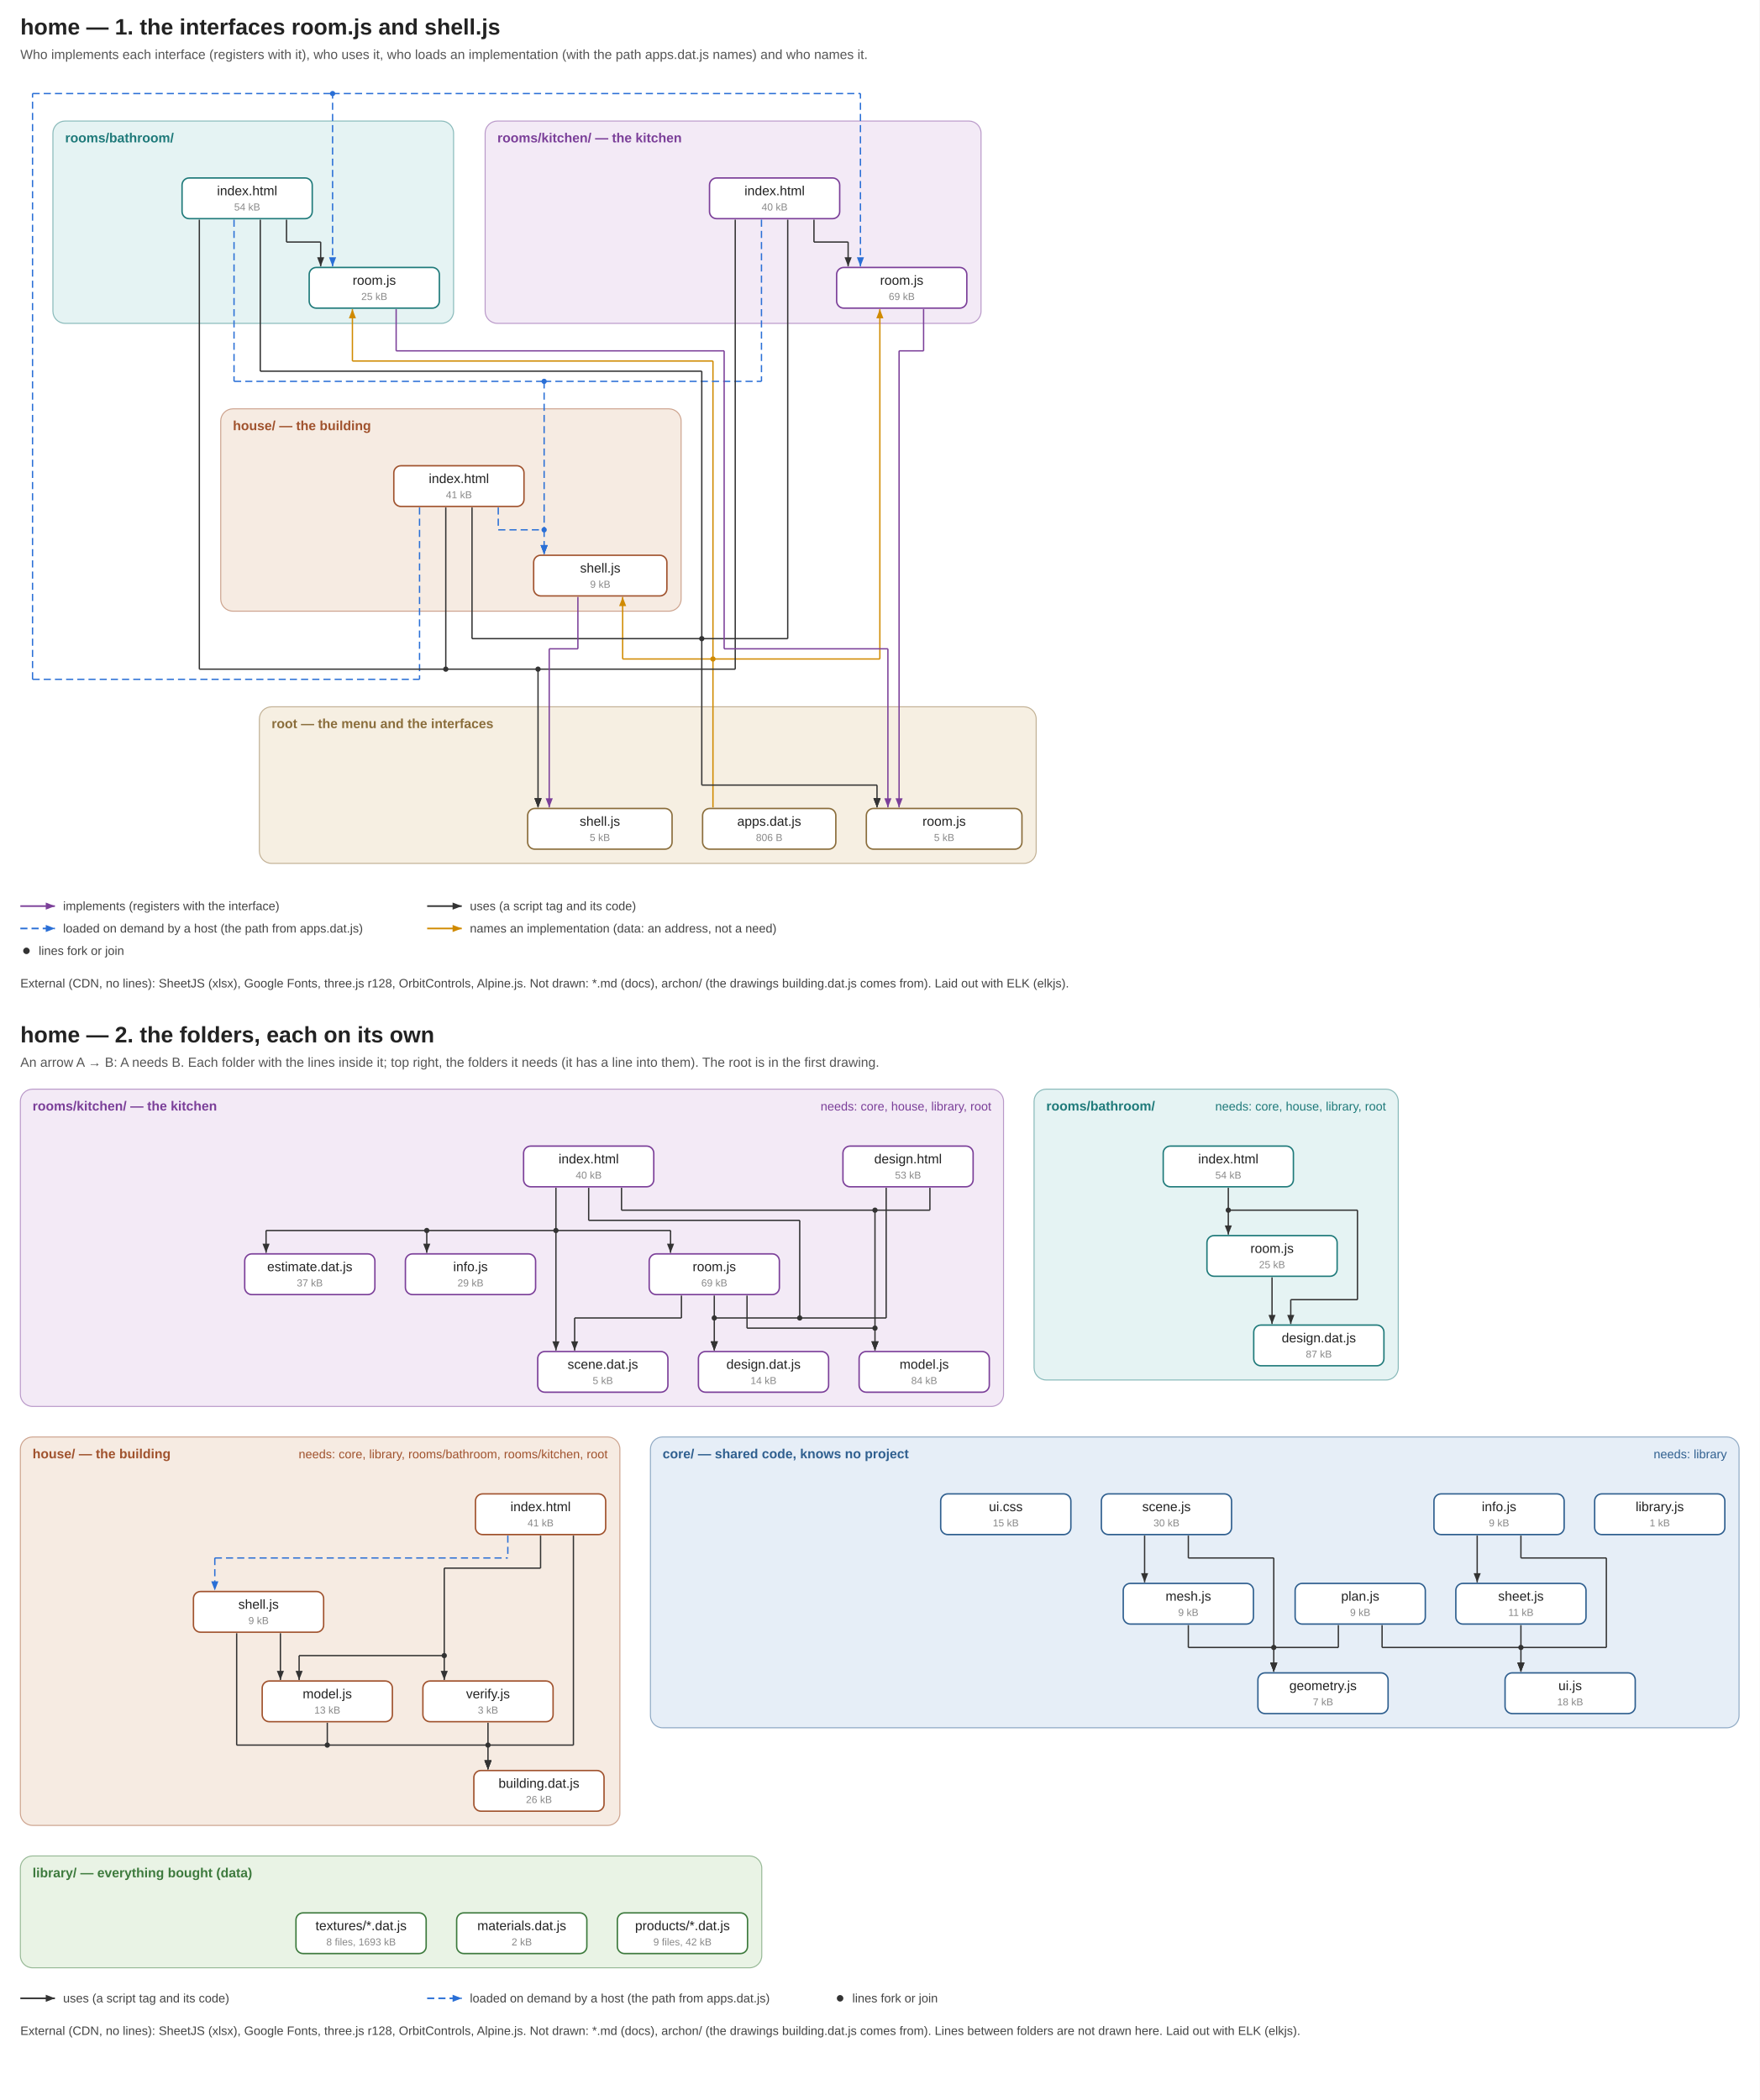
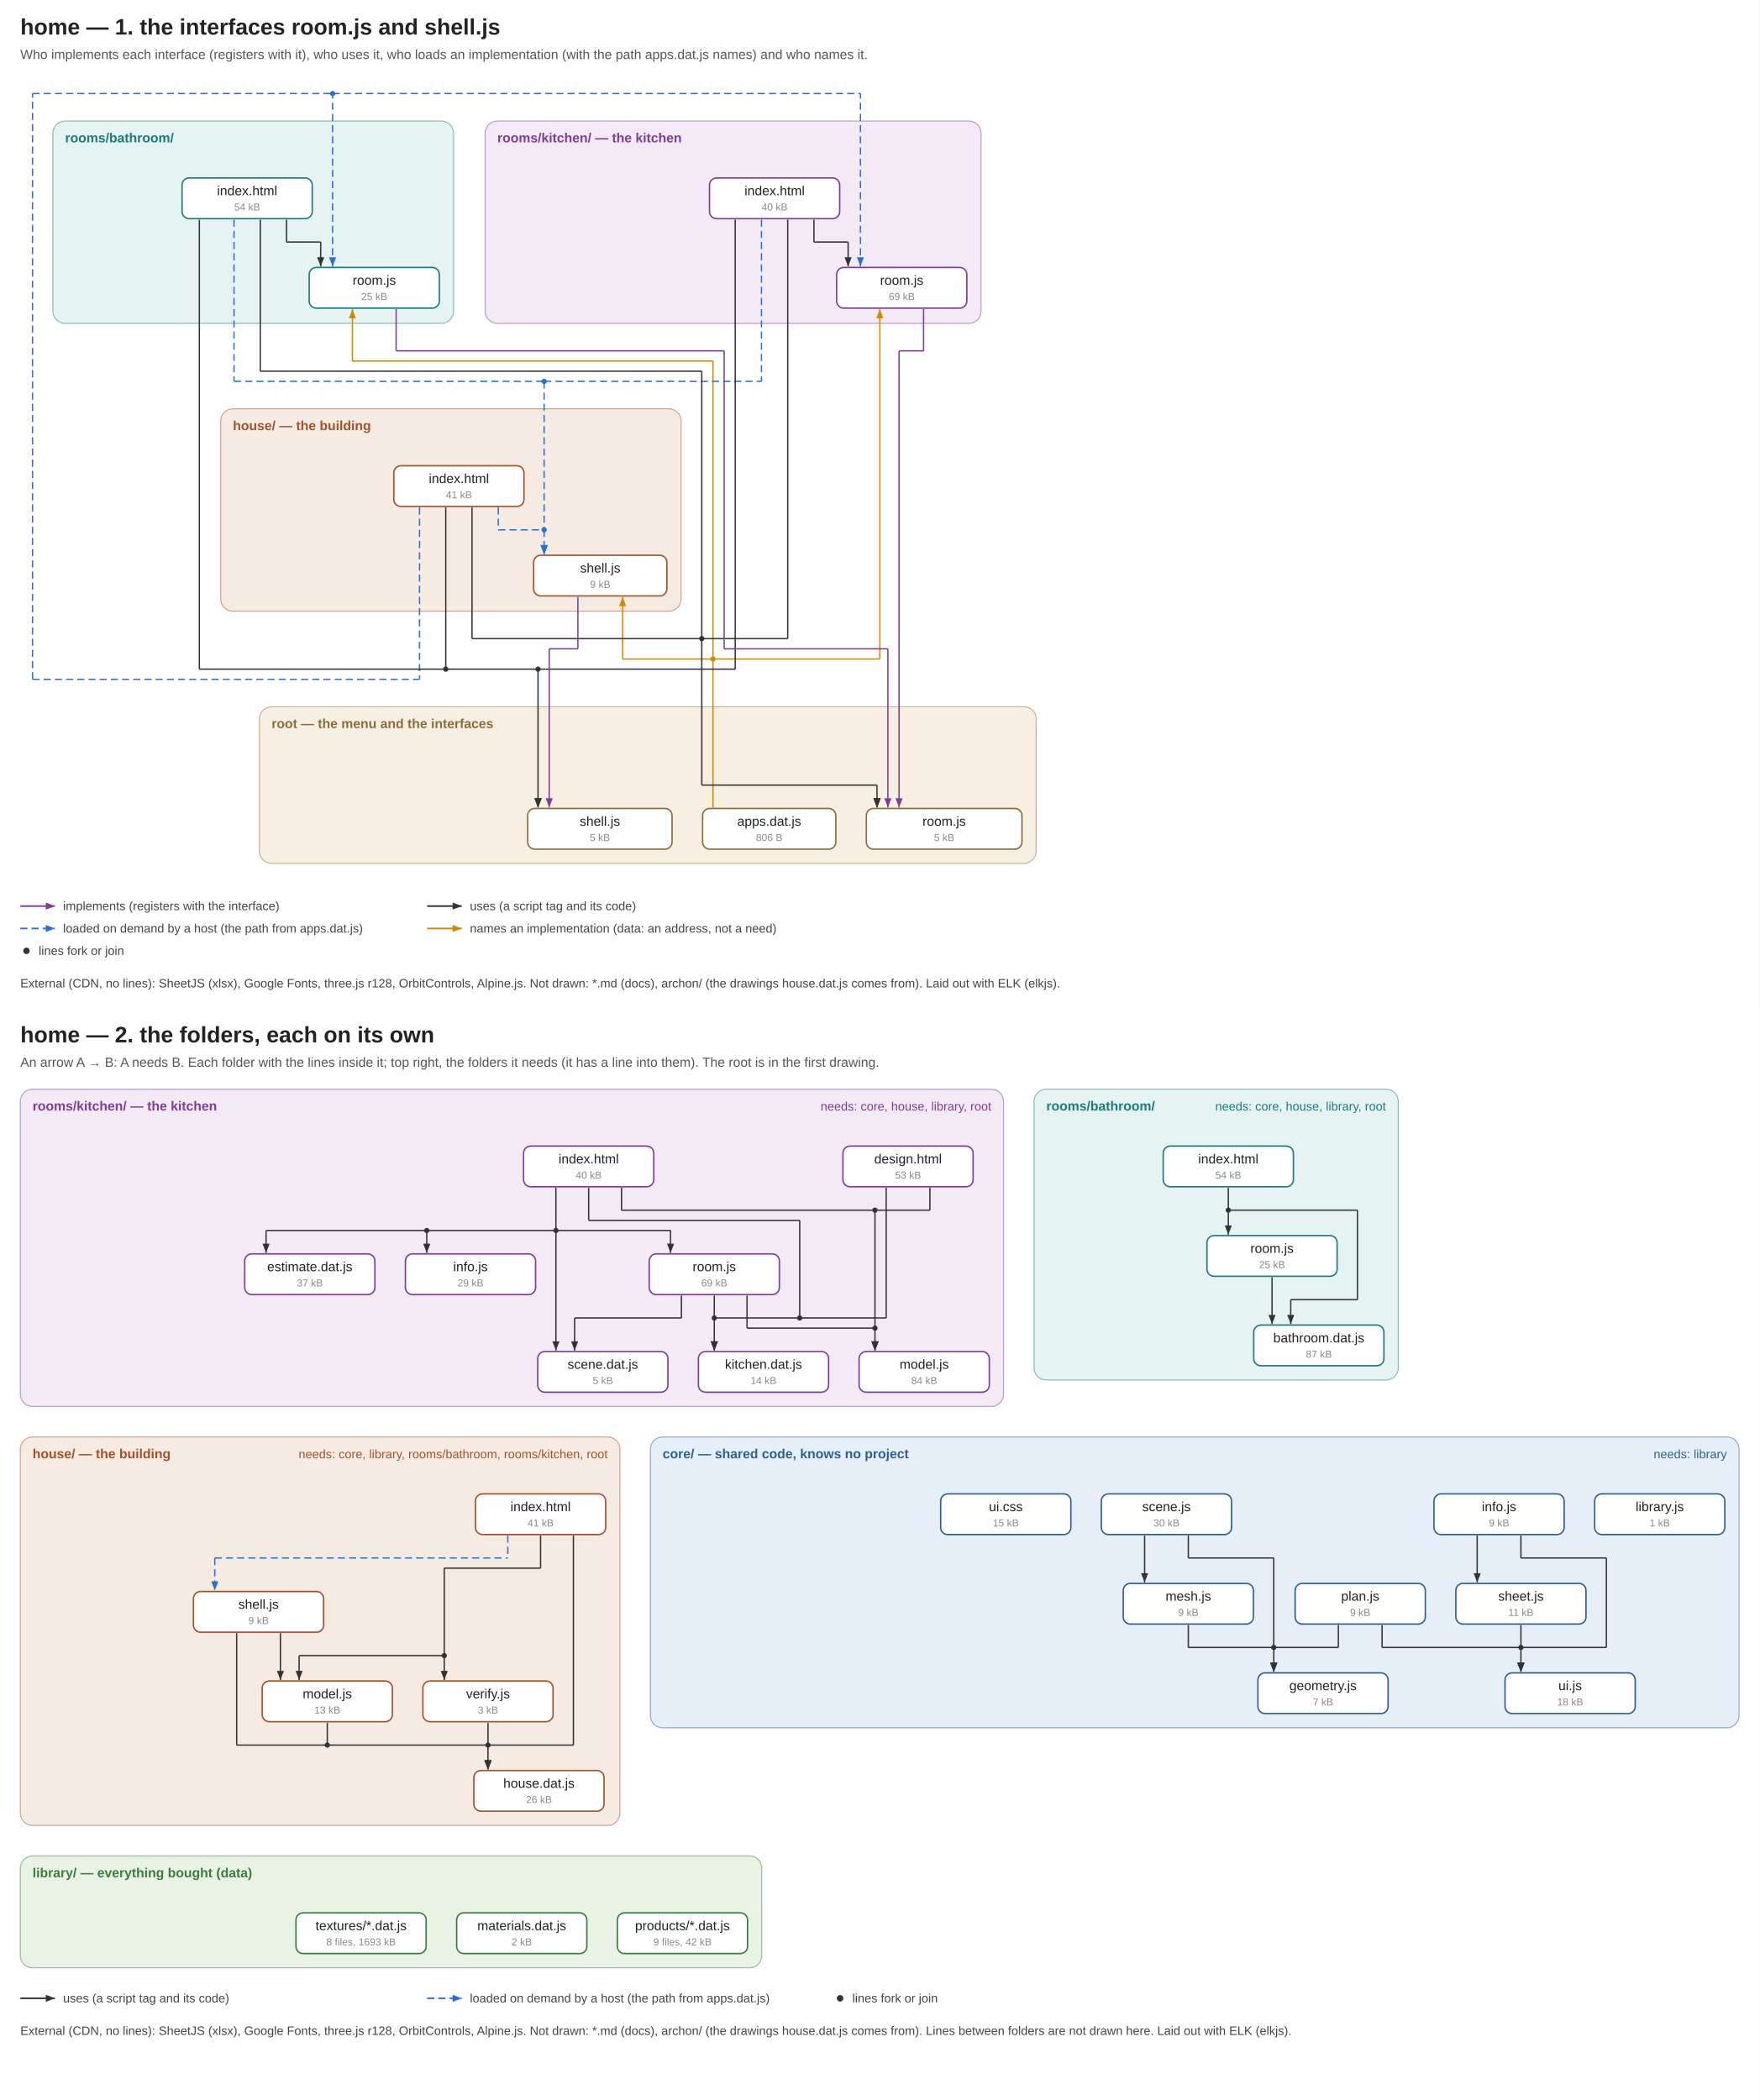
<svg xmlns="http://www.w3.org/2000/svg" viewBox="0 0 1730 2065" width="1730" height="2065" font-family="Segoe UI, Arial, sans-serif">
  <rect width="1730" height="2065" fill="#ffffff" />
  <g transform="translate(0,0)">
    <defs>
      <marker id="im-implements" viewBox="0 0 9 7" refX="9" refY="3.5" markerUnits="userSpaceOnUse" markerWidth="9" markerHeight="7" orient="auto-start-reverse">
        <path d="M0,0 L9,3.5 L0,7 z" fill="#7b3f99" />
      </marker>
      <marker id="im-uses" viewBox="0 0 9 7" refX="9" refY="3.5" markerUnits="userSpaceOnUse" markerWidth="9" markerHeight="7" orient="auto-start-reverse">
        <path d="M0,0 L9,3.5 L0,7 z" fill="#333333" />
      </marker>
      <marker id="im-demand" viewBox="0 0 9 7" refX="9" refY="3.5" markerUnits="userSpaceOnUse" markerWidth="9" markerHeight="7" orient="auto-start-reverse">
        <path d="M0,0 L9,3.5 L0,7 z" fill="#2a6fd6" />
      </marker>
      <marker id="im-lists" viewBox="0 0 9 7" refX="9" refY="3.5" markerUnits="userSpaceOnUse" markerWidth="9" markerHeight="7" orient="auto-start-reverse">
        <path d="M0,0 L9,3.5 L0,7 z" fill="#d08a00" />
      </marker>
    </defs>
    <rect width="1051" height="991" fill="#ffffff" />
    <text x="20" y="34" font-size="22" font-weight="600" fill="#222">home — 1. the interfaces room.js and shell.js</text>
    <text x="20" y="58" font-size="13" fill="#555">Who implements each interface (registers with it), who uses it, who loads an implementation (with the path apps.dat.js names) and who names it.</text>
    <rect x="477.0" y="119.0" width="487.6" height="199.0" rx="12" fill="#f3eaf6" stroke="#7b3f99" stroke-opacity=".5" />
    <text x="489.0" y="140.0" font-size="13" font-weight="600" fill="#7b3f99">rooms/kitchen/ — the kitchen</text>
    <rect x="255.0" y="695.0" width="763.8" height="154.0" rx="12" fill="#f6efe2" stroke="#8a6d3b" stroke-opacity=".5" />
    <text x="267.0" y="716.0" font-size="13" font-weight="600" fill="#8a6d3b">root — the menu and the interfaces</text>
    <rect x="52.0" y="119.0" width="394.0" height="199.0" rx="12" fill="#e5f3f3" stroke="#1f7a7a" stroke-opacity=".5" />
    <text x="64.0" y="140.0" font-size="13" font-weight="600" fill="#1f7a7a">rooms/bathroom/</text>
    <rect x="217.0" y="402.0" width="452.7" height="199.0" rx="12" fill="#f6ebe2" stroke="#a0522d" stroke-opacity=".5" />
    <text x="229.0" y="423.0" font-size="13" font-weight="600" fill="#a0522d">house/ — the building</text>
    <path d="M346.5,304.0 L346.5,355.0" fill="none" stroke="#d08a00" stroke-width="1.3" />
    <path d="M346.5,355.0 L701.0,355.0" fill="none" stroke="#d08a00" stroke-width="1.3" />
    <path d="M701.0,355.0 L701.0,648.0" fill="none" stroke="#d08a00" stroke-width="1.3" />
    <path d="M701.0,648.0 L701.0,794.0" fill="none" stroke="#d08a00" stroke-width="1.3" />
    <path d="M865.1,304.0 L865.1,648.0" fill="none" stroke="#d08a00" stroke-width="1.3" />
    <path d="M701.0,648.0 L865.1,648.0" fill="none" stroke="#d08a00" stroke-width="1.3" />
    <path d="M612.2,587.0 L612.2,648.0" fill="none" stroke="#d08a00" stroke-width="1.3" />
    <path d="M612.2,648.0 L701.0,648.0" fill="none" stroke="#d08a00" stroke-width="1.3" />
    <path d="M230.1,216.0 L230.1,375.0" fill="none" stroke="#2a6fd6" stroke-width="1.3" stroke-dasharray="7 4" />
    <path d="M230.1,375.0 L535.0,375.0" fill="none" stroke="#2a6fd6" stroke-width="1.3" stroke-dasharray="7 4" />
    <path d="M535.0,375.0 L535.0,521.0" fill="none" stroke="#2a6fd6" stroke-width="1.3" stroke-dasharray="7 4" />
    <path d="M535.0,521.0 L535.0,545.0" fill="none" stroke="#2a6fd6" stroke-width="1.3" stroke-dasharray="7 4" />
    <path d="M748.7,216.0 L748.7,375.0" fill="none" stroke="#2a6fd6" stroke-width="1.3" stroke-dasharray="7 4" />
    <path d="M535.0,375.0 L748.7,375.0" fill="none" stroke="#2a6fd6" stroke-width="1.3" stroke-dasharray="7 4" />
    <path d="M489.9,499.0 L489.9,521.0" fill="none" stroke="#2a6fd6" stroke-width="1.3" stroke-dasharray="7 4" />
    <path d="M489.9,521.0 L535.0,521.0" fill="none" stroke="#2a6fd6" stroke-width="1.3" stroke-dasharray="7 4" />
    <path d="M255.9,216.0 L255.9,365.0" fill="none" stroke="#333333" stroke-width="1.3" />
    <path d="M255.9,365.0 L690.0,365.0" fill="none" stroke="#333333" stroke-width="1.3" />
    <path d="M690.0,365.0 L690.0,628.0" fill="none" stroke="#333333" stroke-width="1.3" />
    <path d="M690.0,628.0 L690.0,772.0" fill="none" stroke="#333333" stroke-width="1.3" />
    <path d="M690.0,772.0 L862.3,772.0" fill="none" stroke="#333333" stroke-width="1.3" />
    <path d="M862.3,772.0 L862.3,794.0" fill="none" stroke="#333333" stroke-width="1.3" />
    <path d="M774.5,216.0 L774.5,628.0" fill="none" stroke="#333333" stroke-width="1.3" />
    <path d="M690.0,628.0 L774.5,628.0" fill="none" stroke="#333333" stroke-width="1.3" />
    <path d="M464.1,499.0 L464.1,628.0" fill="none" stroke="#333333" stroke-width="1.3" />
    <path d="M464.1,628.0 L690.0,628.0" fill="none" stroke="#333333" stroke-width="1.3" />
    <path d="M412.5,499.0 L412.5,668.0" fill="none" stroke="#2a6fd6" stroke-width="1.3" stroke-dasharray="7 4" />
    <path d="M32.0,668.0 L412.5,668.0" fill="none" stroke="#2a6fd6" stroke-width="1.3" stroke-dasharray="7 4" />
    <path d="M32.0,668.0 L32.0,92.0" fill="none" stroke="#2a6fd6" stroke-width="1.3" stroke-dasharray="7 4" />
    <path d="M32.0,92.0 L327.0,92.0" fill="none" stroke="#2a6fd6" stroke-width="1.3" stroke-dasharray="7 4" />
    <path d="M327.0,92.0 L846.0,92.0" fill="none" stroke="#2a6fd6" stroke-width="1.3" stroke-dasharray="7 4" />
    <path d="M846.0,262.0 L846.0,92.0" fill="none" stroke="#2a6fd6" stroke-width="1.3" stroke-dasharray="7 4" />
    <path d="M327.0,262.0 L327.0,92.0" fill="none" stroke="#2a6fd6" stroke-width="1.3" stroke-dasharray="7 4" />
    <path d="M196.0,216.0 L196.0,658.0" fill="none" stroke="#333333" stroke-width="1.3" />
    <path d="M196.0,658.0 L438.3,658.0" fill="none" stroke="#333333" stroke-width="1.3" />
    <path d="M438.3,658.0 L529.0,658.0" fill="none" stroke="#333333" stroke-width="1.3" />
    <path d="M529.0,658.0 L529.0,794.0" fill="none" stroke="#333333" stroke-width="1.3" />
    <path d="M722.9,216.0 L722.9,658.0" fill="none" stroke="#333333" stroke-width="1.3" />
    <path d="M529.0,658.0 L722.9,658.0" fill="none" stroke="#333333" stroke-width="1.3" />
    <path d="M438.3,499.0 L438.3,658.0" fill="none" stroke="#333333" stroke-width="1.3" />
    <path d="M568.2,587.0 L568.2,638.0" fill="none" stroke="#7b3f99" stroke-width="1.3" />
    <path d="M540.0,638.0 L568.2,638.0" fill="none" stroke="#7b3f99" stroke-width="1.3" />
    <path d="M540.0,638.0 L540.0,794.0" fill="none" stroke="#7b3f99" stroke-width="1.3" />
    <path d="M281.7,216.0 L281.7,238.0" fill="none" stroke="#333333" stroke-width="1.3" />
    <path d="M281.7,238.0 L315.3,238.0" fill="none" stroke="#333333" stroke-width="1.3" />
    <path d="M315.3,238.0 L315.3,262.0" fill="none" stroke="#333333" stroke-width="1.3" />
    <path d="M389.5,304.0 L389.5,345.0" fill="none" stroke="#7b3f99" stroke-width="1.3" />
    <path d="M389.5,345.0 L712.0,345.0" fill="none" stroke="#7b3f99" stroke-width="1.3" />
    <path d="M712.0,345.0 L712.0,638.0" fill="none" stroke="#7b3f99" stroke-width="1.3" />
    <path d="M712.0,638.0 L873.0,638.0" fill="none" stroke="#7b3f99" stroke-width="1.3" />
    <path d="M873.0,638.0 L873.0,794.0" fill="none" stroke="#7b3f99" stroke-width="1.3" />
    <path d="M800.3,216.0 L800.3,238.0" fill="none" stroke="#333333" stroke-width="1.3" />
    <path d="M800.3,238.0 L833.9,238.0" fill="none" stroke="#333333" stroke-width="1.3" />
    <path d="M833.9,238.0 L833.9,262.0" fill="none" stroke="#333333" stroke-width="1.3" />
    <path d="M908.1,304.0 L908.1,345.0" fill="none" stroke="#7b3f99" stroke-width="1.3" />
    <path d="M884.0,345.0 L908.1,345.0" fill="none" stroke="#7b3f99" stroke-width="1.3" />
    <path d="M884.0,345.0 L884.0,794.0" fill="none" stroke="#7b3f99" stroke-width="1.3" />
    <path d="M346.5,304.0 L350.0,313.0 L343.0,313.0 z" fill="#d08a00" />
    <path d="M865.1,304.0 L868.6,313.0 L861.6,313.0 z" fill="#d08a00" />
    <path d="M612.2,587.0 L615.7,596.0 L608.7,596.0 z" fill="#d08a00" />
    <path d="M535.0,545.0 L531.5,536.0 L538.5,536.0 z" fill="#2a6fd6" />
    <path d="M535.0,545.0 L531.5,536.0 L538.5,536.0 z" fill="#2a6fd6" />
    <path d="M535.0,545.0 L531.5,536.0 L538.5,536.0 z" fill="#2a6fd6" />
    <path d="M862.3,794.0 L858.8,785.0 L865.8,785.0 z" fill="#333333" />
    <path d="M862.3,794.0 L858.8,785.0 L865.8,785.0 z" fill="#333333" />
    <path d="M862.3,794.0 L858.8,785.0 L865.8,785.0 z" fill="#333333" />
    <path d="M846.0,262.0 L842.5,253.0 L849.5,253.0 z" fill="#2a6fd6" />
    <path d="M327.0,262.0 L323.5,253.0 L330.5,253.0 z" fill="#2a6fd6" />
    <path d="M529.0,794.0 L525.5,785.0 L532.5,785.0 z" fill="#333333" />
    <path d="M529.0,794.0 L525.5,785.0 L532.5,785.0 z" fill="#333333" />
    <path d="M529.0,794.0 L525.5,785.0 L532.5,785.0 z" fill="#333333" />
    <path d="M540.0,794.0 L536.5,785.0 L543.5,785.0 z" fill="#7b3f99" />
    <path d="M315.3,262.0 L311.8,253.0 L318.8,253.0 z" fill="#333333" />
    <path d="M873.0,794.0 L869.5,785.0 L876.5,785.0 z" fill="#7b3f99" />
    <path d="M833.9,262.0 L830.4,253.0 L837.4,253.0 z" fill="#333333" />
    <path d="M884.0,794.0 L880.5,785.0 L887.5,785.0 z" fill="#7b3f99" />
    <circle cx="701.0" cy="648.0" r="2.6" fill="#d08a00" />
    <circle cx="535.0" cy="375.0" r="2.6" fill="#2a6fd6" />
    <circle cx="535.0" cy="521.0" r="2.6" fill="#2a6fd6" />
    <circle cx="690.0" cy="628.0" r="2.6" fill="#333333" />
    <circle cx="327.0" cy="92.0" r="2.6" fill="#2a6fd6" />
    <circle cx="438.3" cy="658.0" r="2.6" fill="#333333" />
    <circle cx="529.0" cy="658.0" r="2.6" fill="#333333" />
    <rect x="697.6" y="175.0" width="128.0" height="40.0" rx="7" fill="#ffffff" stroke="#7b3f99" stroke-width="1.4" />
    <text x="761.6" y="192.0" font-size="13" text-anchor="middle" fill="#222">index.html</text>
    <text x="761.6" y="207.0" font-size="10" text-anchor="middle" fill="#888">40 kB</text>
    <rect x="822.6" y="263.0" width="128.0" height="40.0" rx="7" fill="#ffffff" stroke="#7b3f99" stroke-width="1.4" />
    <text x="886.6" y="280.0" font-size="13" text-anchor="middle" fill="#222">room.js</text>
    <text x="886.6" y="295.0" font-size="10" text-anchor="middle" fill="#888">69 kB</text>
    <rect x="690.8" y="795.0" width="131.0" height="40.0" rx="7" fill="#ffffff" stroke="#8a6d3b" stroke-width="1.4" />
    <text x="756.3" y="812.0" font-size="13" text-anchor="middle" fill="#222">apps.dat.js</text>
    <text x="756.3" y="827.0" font-size="10" text-anchor="middle" fill="#888">806 B</text>
    <rect x="851.8" y="795.0" width="153.0" height="40.0" rx="7" fill="#ffffff" stroke="#8a6d3b" stroke-width="1.4" />
    <text x="928.3" y="812.0" font-size="13" text-anchor="middle" fill="#222">room.js</text>
    <text x="928.3" y="827.0" font-size="10" text-anchor="middle" fill="#888">5 kB</text>
    <rect x="518.8" y="795.0" width="142.0" height="40.0" rx="7" fill="#ffffff" stroke="#8a6d3b" stroke-width="1.4" />
    <text x="589.8" y="812.0" font-size="13" text-anchor="middle" fill="#222">shell.js</text>
    <text x="589.8" y="827.0" font-size="10" text-anchor="middle" fill="#888">5 kB</text>
    <rect x="179.0" y="175.0" width="128.0" height="40.0" rx="7" fill="#ffffff" stroke="#1f7a7a" stroke-width="1.4" />
    <text x="243.0" y="192.0" font-size="13" text-anchor="middle" fill="#222">index.html</text>
    <text x="243.0" y="207.0" font-size="10" text-anchor="middle" fill="#888">54 kB</text>
    <rect x="304.0" y="263.0" width="128.0" height="40.0" rx="7" fill="#ffffff" stroke="#1f7a7a" stroke-width="1.4" />
    <text x="368.0" y="280.0" font-size="13" text-anchor="middle" fill="#222">room.js</text>
    <text x="368.0" y="295.0" font-size="10" text-anchor="middle" fill="#888">25 kB</text>
    <rect x="387.2" y="458.0" width="128.0" height="40.0" rx="7" fill="#ffffff" stroke="#a0522d" stroke-width="1.4" />
    <text x="451.2" y="475.0" font-size="13" text-anchor="middle" fill="#222">index.html</text>
    <text x="451.2" y="490.0" font-size="10" text-anchor="middle" fill="#888">41 kB</text>
    <rect x="524.7" y="546.0" width="131.0" height="40.0" rx="7" fill="#ffffff" stroke="#a0522d" stroke-width="1.4" />
    <text x="590.2" y="563.0" font-size="13" text-anchor="middle" fill="#222">shell.js</text>
    <text x="590.2" y="578.0" font-size="10" text-anchor="middle" fill="#888">9 kB</text>
    <line x1="20" y1="891" x2="54" y2="891" stroke="#7b3f99" stroke-width="1.6" marker-end="url(#im-implements)" />
    <text x="62" y="895" font-size="12" fill="#444">implements (registers with the interface)</text>
    <line x1="420" y1="891" x2="454" y2="891" stroke="#333333" stroke-width="1.6" marker-end="url(#im-uses)" />
    <text x="462" y="895" font-size="12" fill="#444">uses (a script tag and its code)</text>
    <line x1="20" y1="913" x2="54" y2="913" stroke="#2a6fd6" stroke-width="1.6" stroke-dasharray="7 4" marker-end="url(#im-demand)" />
    <text x="62" y="917" font-size="12" fill="#444">loaded on demand by a host (the path from apps.dat.js)</text>
    <line x1="420" y1="913" x2="454" y2="913" stroke="#d08a00" stroke-width="1.6" marker-end="url(#im-lists)" />
    <text x="462" y="917" font-size="12" fill="#444">names an implementation (data: an address, not a need)</text>
    <circle cx="26" cy="935" r="3.2" fill="#333" />
    <text x="38" y="939" font-size="12" fill="#444">lines fork or join</text>
-     <text x="20" y="971" font-size="12" fill="#444">External (CDN, no lines): SheetJS (xlsx), Google Fonts, three.js r128, OrbitControls, Alpine.js. Not drawn: *.md (docs), archon/ (the drawings building.dat.js comes from). Laid out with ELK (elkjs).</text>
+     <text x="20" y="971" font-size="12" fill="#444">External (CDN, no lines): SheetJS (xlsx), Google Fonts, three.js r128, OrbitControls, Alpine.js. Not drawn: *.md (docs), archon/ (the drawings house.dat.js comes from). Laid out with ELK (elkjs).</text>
  </g>
  <g transform="translate(0,991)">
    <defs>
      <marker id="mm-uses" viewBox="0 0 9 7" refX="9" refY="3.5" markerUnits="userSpaceOnUse" markerWidth="9" markerHeight="7" orient="auto-start-reverse">
        <path d="M0,0 L9,3.5 L0,7 z" fill="#333333" />
      </marker>
      <marker id="mm-demand" viewBox="0 0 9 7" refX="9" refY="3.5" markerUnits="userSpaceOnUse" markerWidth="9" markerHeight="7" orient="auto-start-reverse">
        <path d="M0,0 L9,3.5 L0,7 z" fill="#2a6fd6" />
      </marker>
    </defs>
    <rect width="1730" height="1074" fill="#ffffff" />
    <text x="20" y="34" font-size="22" font-weight="600" fill="#222">home — 2. the folders, each on its own</text>
    <text x="20" y="58" font-size="13" fill="#555">An arrow A → B: A needs B. Each folder with the lines inside it; top right, the folders it needs (it has a line into them). The root is in the first drawing.</text>
    <rect x="20.0" y="80.0" width="966.7" height="312.0" rx="12" fill="#f3eaf6" stroke="#7b3f99" stroke-opacity=".5" />
    <text x="32.0" y="101.0" font-size="13" font-weight="600" fill="#7b3f99">rooms/kitchen/ — the kitchen</text>
    <text x="974.7" y="101.0" font-size="12" text-anchor="end" fill="#7b3f99">needs: core, house, library, root</text>
    <rect x="1016.7" y="80.0" width="358.1" height="286.0" rx="12" fill="#e5f3f3" stroke="#1f7a7a" stroke-opacity=".5" />
    <text x="1028.7" y="101.0" font-size="13" font-weight="600" fill="#1f7a7a">rooms/bathroom/</text>
    <text x="1362.7" y="101.0" font-size="12" text-anchor="end" fill="#1f7a7a">needs: core, house, library, root</text>
    <rect x="20.0" y="422.0" width="589.5" height="382.0" rx="12" fill="#f6ebe2" stroke="#a0522d" stroke-opacity=".5" />
    <text x="32.0" y="443.0" font-size="13" font-weight="600" fill="#a0522d">house/ — the building</text>
    <text x="597.5" y="443.0" font-size="12" text-anchor="end" fill="#a0522d">needs: core, library, rooms/bathroom, rooms/kitchen, root</text>
    <rect x="639.5" y="422.0" width="1070.4" height="286.0" rx="12" fill="#e6eef7" stroke="#2f5f8f" stroke-opacity=".5" />
    <text x="651.5" y="443.0" font-size="13" font-weight="600" fill="#2f5f8f">core/ — shared code, knows no project</text>
    <text x="1697.9" y="443.0" font-size="12" text-anchor="end" fill="#2f5f8f">needs: library</text>
    <rect x="20.0" y="834.0" width="729.0" height="110.0" rx="12" fill="#e9f3e5" stroke="#3d7a3d" stroke-opacity=".5" />
    <text x="32.0" y="855.0" font-size="13" font-weight="600" fill="#3d7a3d">library/ — everything bought (data)</text>
    <path d="M1452.4,519.0 L1452.4,565.0" fill="none" stroke="#333333" stroke-width="1.3" />
    <path d="M1495.4,519.0 L1495.4,541.0" fill="none" stroke="#333333" stroke-width="1.3" />
    <path d="M1495.4,541.0 L1579.4,541.0" fill="none" stroke="#333333" stroke-width="1.3" />
    <path d="M1579.4,541.0 L1579.4,629.0" fill="none" stroke="#333333" stroke-width="1.3" />
    <path d="M1495.4,629.0 L1579.4,629.0" fill="none" stroke="#333333" stroke-width="1.3" />
    <path d="M1495.4,629.0 L1495.4,653.0" fill="none" stroke="#333333" stroke-width="1.3" />
    <path d="M1358.9,607.0 L1358.9,629.0" fill="none" stroke="#333333" stroke-width="1.3" />
    <path d="M1358.9,629.0 L1495.4,629.0" fill="none" stroke="#333333" stroke-width="1.3" />
    <path d="M1495.4,607.0 L1495.4,629.0" fill="none" stroke="#333333" stroke-width="1.3" />
    <path d="M1168.4,519.0 L1168.4,541.0" fill="none" stroke="#333333" stroke-width="1.3" />
    <path d="M1168.4,541.0 L1252.4,541.0" fill="none" stroke="#333333" stroke-width="1.3" />
    <path d="M1252.4,541.0 L1252.4,629.0" fill="none" stroke="#333333" stroke-width="1.3" />
    <path d="M1252.4,629.0 L1252.4,653.0" fill="none" stroke="#333333" stroke-width="1.3" />
    <path d="M1168.4,607.0 L1168.4,629.0" fill="none" stroke="#333333" stroke-width="1.3" />
    <path d="M1168.4,629.0 L1252.4,629.0" fill="none" stroke="#333333" stroke-width="1.3" />
    <path d="M1315.9,607.0 L1315.9,629.0" fill="none" stroke="#333333" stroke-width="1.3" />
    <path d="M1252.4,629.0 L1315.9,629.0" fill="none" stroke="#333333" stroke-width="1.3" />
    <path d="M1125.4,519.0 L1125.4,565.0" fill="none" stroke="#333333" stroke-width="1.3" />
    <path d="M232.7,615.0 L232.7,725.0" fill="none" stroke="#333333" stroke-width="1.3" />
    <path d="M232.7,725.0 L321.8,725.0" fill="none" stroke="#333333" stroke-width="1.3" />
    <path d="M321.8,725.0 L479.8,725.0" fill="none" stroke="#333333" stroke-width="1.3" />
    <path d="M479.8,725.0 L479.8,749.0" fill="none" stroke="#333333" stroke-width="1.3" />
    <path d="M563.8,519.0 L563.8,725.0" fill="none" stroke="#333333" stroke-width="1.3" />
    <path d="M479.8,725.0 L563.8,725.0" fill="none" stroke="#333333" stroke-width="1.3" />
    <path d="M321.8,703.0 L321.8,725.0" fill="none" stroke="#333333" stroke-width="1.3" />
    <path d="M479.8,703.0 L479.8,725.0" fill="none" stroke="#333333" stroke-width="1.3" />
    <path d="M531.5,519.0 L531.5,551.0" fill="none" stroke="#333333" stroke-width="1.3" />
    <path d="M436.8,551.0 L531.5,551.0" fill="none" stroke="#333333" stroke-width="1.3" />
    <path d="M436.8,551.0 L436.8,637.0" fill="none" stroke="#333333" stroke-width="1.3" />
    <path d="M294.1,637.0 L436.8,637.0" fill="none" stroke="#333333" stroke-width="1.3" />
    <path d="M294.1,637.0 L294.1,661.0" fill="none" stroke="#333333" stroke-width="1.3" />
    <path d="M436.8,637.0 L436.8,661.0" fill="none" stroke="#333333" stroke-width="1.3" />
    <path d="M499.3,519.0 L499.3,541.0" fill="none" stroke="#2a6fd6" stroke-width="1.3" stroke-dasharray="7 4" />
    <path d="M211.2,541.0 L499.3,541.0" fill="none" stroke="#2a6fd6" stroke-width="1.3" stroke-dasharray="7 4" />
    <path d="M211.2,541.0 L211.2,573.0" fill="none" stroke="#2a6fd6" stroke-width="1.3" stroke-dasharray="7 4" />
    <path d="M275.7,615.0 L275.7,661.0" fill="none" stroke="#333333" stroke-width="1.3" />
    <path d="M1207.7,177.0 L1207.7,199.0" fill="none" stroke="#333333" stroke-width="1.3" />
    <path d="M1207.7,199.0 L1334.7,199.0" fill="none" stroke="#333333" stroke-width="1.3" />
    <path d="M1334.7,199.0 L1334.7,287.0" fill="none" stroke="#333333" stroke-width="1.3" />
    <path d="M1269.1,287.0 L1334.7,287.0" fill="none" stroke="#333333" stroke-width="1.3" />
    <path d="M1269.1,287.0 L1269.1,311.0" fill="none" stroke="#333333" stroke-width="1.3" />
    <path d="M1207.7,199.0 L1207.7,223.0" fill="none" stroke="#333333" stroke-width="1.3" />
    <path d="M1250.7,265.0 L1250.7,311.0" fill="none" stroke="#333333" stroke-width="1.3" />
    <path d="M578.8,177.0 L578.8,209.0" fill="none" stroke="#333333" stroke-width="1.3" />
    <path d="M578.8,209.0 L786.3,209.0" fill="none" stroke="#333333" stroke-width="1.3" />
    <path d="M786.3,209.0 L786.3,305.0" fill="none" stroke="#333333" stroke-width="1.3" />
    <path d="M702.3,305.0 L786.3,305.0" fill="none" stroke="#333333" stroke-width="1.3" />
    <path d="M702.3,305.0 L702.3,337.0" fill="none" stroke="#333333" stroke-width="1.3" />
    <path d="M871.3,177.0 L871.3,305.0" fill="none" stroke="#333333" stroke-width="1.3" />
    <path d="M786.3,305.0 L871.3,305.0" fill="none" stroke="#333333" stroke-width="1.3" />
    <path d="M702.3,283.0 L702.3,305.0" fill="none" stroke="#333333" stroke-width="1.3" />
    <path d="M611.1,177.0 L611.1,199.0" fill="none" stroke="#333333" stroke-width="1.3" />
    <path d="M611.1,199.0 L860.3,199.0" fill="none" stroke="#333333" stroke-width="1.3" />
    <path d="M860.3,199.0 L860.3,315.0" fill="none" stroke="#333333" stroke-width="1.3" />
    <path d="M860.3,315.0 L860.3,337.0" fill="none" stroke="#333333" stroke-width="1.3" />
    <path d="M914.3,177.0 L914.3,199.0" fill="none" stroke="#333333" stroke-width="1.3" />
    <path d="M860.3,199.0 L914.3,199.0" fill="none" stroke="#333333" stroke-width="1.3" />
    <path d="M734.5,283.0 L734.5,315.0" fill="none" stroke="#333333" stroke-width="1.3" />
    <path d="M734.5,315.0 L860.3,315.0" fill="none" stroke="#333333" stroke-width="1.3" />
    <path d="M546.6,177.0 L546.6,219.0" fill="none" stroke="#333333" stroke-width="1.3" />
    <path d="M419.6,219.0 L546.6,219.0" fill="none" stroke="#333333" stroke-width="1.3" />
    <path d="M261.6,219.0 L419.6,219.0" fill="none" stroke="#333333" stroke-width="1.3" />
    <path d="M261.6,219.0 L261.6,241.0" fill="none" stroke="#333333" stroke-width="1.3" />
    <path d="M419.6,219.0 L419.6,241.0" fill="none" stroke="#333333" stroke-width="1.3" />
    <path d="M546.6,219.0 L659.3,219.0" fill="none" stroke="#333333" stroke-width="1.3" />
    <path d="M659.3,219.0 L659.3,241.0" fill="none" stroke="#333333" stroke-width="1.3" />
    <path d="M546.6,219.0 L546.6,337.0" fill="none" stroke="#333333" stroke-width="1.3" />
    <path d="M670.0,283.0 L670.0,305.0" fill="none" stroke="#333333" stroke-width="1.3" />
    <path d="M565.0,305.0 L670.0,305.0" fill="none" stroke="#333333" stroke-width="1.3" />
    <path d="M565.0,305.0 L565.0,337.0" fill="none" stroke="#333333" stroke-width="1.3" />
    <path d="M1452.4,565.0 L1448.9,556.0 L1455.9,556.0 z" fill="#333333" />
    <path d="M1495.4,653.0 L1491.9,644.0 L1498.9,644.0 z" fill="#333333" />
    <path d="M1495.4,653.0 L1491.9,644.0 L1498.9,644.0 z" fill="#333333" />
    <path d="M1495.4,653.0 L1491.9,644.0 L1498.9,644.0 z" fill="#333333" />
    <path d="M1252.4,653.0 L1248.9,644.0 L1255.9,644.0 z" fill="#333333" />
    <path d="M1252.4,653.0 L1248.9,644.0 L1255.9,644.0 z" fill="#333333" />
    <path d="M1252.4,653.0 L1248.9,644.0 L1255.9,644.0 z" fill="#333333" />
    <path d="M1125.4,565.0 L1121.9,556.0 L1128.9,556.0 z" fill="#333333" />
    <path d="M479.8,749.0 L476.3,740.0 L483.3,740.0 z" fill="#333333" />
    <path d="M479.8,749.0 L476.3,740.0 L483.3,740.0 z" fill="#333333" />
    <path d="M479.8,749.0 L476.3,740.0 L483.3,740.0 z" fill="#333333" />
    <path d="M479.8,749.0 L476.3,740.0 L483.3,740.0 z" fill="#333333" />
    <path d="M294.1,661.0 L290.6,652.0 L297.6,652.0 z" fill="#333333" />
    <path d="M436.8,661.0 L433.3,652.0 L440.3,652.0 z" fill="#333333" />
    <path d="M211.2,573.0 L207.7,564.0 L214.7,564.0 z" fill="#2a6fd6" />
    <path d="M275.7,661.0 L272.2,652.0 L279.2,652.0 z" fill="#333333" />
    <path d="M1269.1,311.0 L1265.6,302.0 L1272.6,302.0 z" fill="#333333" />
    <path d="M1207.7,223.0 L1204.2,214.0 L1211.2,214.0 z" fill="#333333" />
    <path d="M1250.7,311.0 L1247.2,302.0 L1254.2,302.0 z" fill="#333333" />
    <path d="M702.3,337.0 L698.8,328.0 L705.8,328.0 z" fill="#333333" />
    <path d="M702.3,337.0 L698.8,328.0 L705.8,328.0 z" fill="#333333" />
    <path d="M702.3,337.0 L698.8,328.0 L705.8,328.0 z" fill="#333333" />
    <path d="M860.3,337.0 L856.8,328.0 L863.8,328.0 z" fill="#333333" />
    <path d="M860.3,337.0 L856.8,328.0 L863.8,328.0 z" fill="#333333" />
    <path d="M860.3,337.0 L856.8,328.0 L863.8,328.0 z" fill="#333333" />
    <path d="M261.6,241.0 L258.1,232.0 L265.1,232.0 z" fill="#333333" />
    <path d="M419.6,241.0 L416.1,232.0 L423.1,232.0 z" fill="#333333" />
    <path d="M659.3,241.0 L655.8,232.0 L662.8,232.0 z" fill="#333333" />
    <path d="M546.6,337.0 L543.1,328.0 L550.1,328.0 z" fill="#333333" />
    <path d="M565.0,337.0 L561.5,328.0 L568.5,328.0 z" fill="#333333" />
    <circle cx="1495.4" cy="629.0" r="2.6" fill="#333333" />
    <circle cx="1252.4" cy="629.0" r="2.6" fill="#333333" />
    <circle cx="321.8" cy="725.0" r="2.6" fill="#333333" />
    <circle cx="479.8" cy="725.0" r="2.6" fill="#333333" />
    <circle cx="436.8" cy="637.0" r="2.6" fill="#333333" />
    <circle cx="1207.7" cy="199.0" r="2.6" fill="#333333" />
    <circle cx="786.3" cy="305.0" r="2.6" fill="#333333" />
    <circle cx="702.3" cy="305.0" r="2.6" fill="#333333" />
    <circle cx="860.3" cy="199.0" r="2.6" fill="#333333" />
    <circle cx="860.3" cy="315.0" r="2.6" fill="#333333" />
    <circle cx="546.6" cy="219.0" r="2.6" fill="#333333" />
    <circle cx="419.6" cy="219.0" r="2.6" fill="#333333" />
    <rect x="686.7" y="338.0" width="128.0" height="40.0" rx="7" fill="#ffffff" stroke="#7b3f99" stroke-width="1.4" />
-     <text x="750.7" y="355.0" font-size="13" text-anchor="middle" fill="#222">design.dat.js</text>
+     <text x="750.7" y="355.0" font-size="13" text-anchor="middle" fill="#222">kitchen.dat.js</text>
    <text x="750.7" y="370.0" font-size="10" text-anchor="middle" fill="#888">14 kB</text>
    <rect x="828.8" y="136.0" width="128.0" height="40.0" rx="7" fill="#ffffff" stroke="#7b3f99" stroke-width="1.4" />
    <text x="892.8" y="153.0" font-size="13" text-anchor="middle" fill="#222">design.html</text>
    <text x="892.8" y="168.0" font-size="10" text-anchor="middle" fill="#888">53 kB</text>
    <rect x="240.6" y="242.0" width="128.0" height="40.0" rx="7" fill="#ffffff" stroke="#7b3f99" stroke-width="1.4" />
    <text x="304.6" y="259.0" font-size="13" text-anchor="middle" fill="#222">estimate.dat.js</text>
    <text x="304.6" y="274.0" font-size="10" text-anchor="middle" fill="#888">37 kB</text>
    <rect x="514.8" y="136.0" width="128.0" height="40.0" rx="7" fill="#ffffff" stroke="#7b3f99" stroke-width="1.4" />
    <text x="578.8" y="153.0" font-size="13" text-anchor="middle" fill="#222">index.html</text>
    <text x="578.8" y="168.0" font-size="10" text-anchor="middle" fill="#888">40 kB</text>
    <rect x="398.6" y="242.0" width="128.0" height="40.0" rx="7" fill="#ffffff" stroke="#7b3f99" stroke-width="1.4" />
    <text x="462.6" y="259.0" font-size="13" text-anchor="middle" fill="#222">info.js</text>
    <text x="462.6" y="274.0" font-size="10" text-anchor="middle" fill="#888">29 kB</text>
    <rect x="844.7" y="338.0" width="128.0" height="40.0" rx="7" fill="#ffffff" stroke="#7b3f99" stroke-width="1.4" />
    <text x="908.7" y="355.0" font-size="13" text-anchor="middle" fill="#222">model.js</text>
    <text x="908.7" y="370.0" font-size="10" text-anchor="middle" fill="#888">84 kB</text>
    <rect x="638.3" y="242.0" width="128.0" height="40.0" rx="7" fill="#ffffff" stroke="#7b3f99" stroke-width="1.4" />
    <text x="702.3" y="259.0" font-size="13" text-anchor="middle" fill="#222">room.js</text>
    <text x="702.3" y="274.0" font-size="10" text-anchor="middle" fill="#888">69 kB</text>
    <rect x="528.7" y="338.0" width="128.0" height="40.0" rx="7" fill="#ffffff" stroke="#7b3f99" stroke-width="1.4" />
    <text x="592.7" y="355.0" font-size="13" text-anchor="middle" fill="#222">scene.dat.js</text>
    <text x="592.7" y="370.0" font-size="10" text-anchor="middle" fill="#888">5 kB</text>
    <rect x="1232.7" y="312.0" width="128.0" height="40.0" rx="7" fill="#ffffff" stroke="#1f7a7a" stroke-width="1.4" />
-     <text x="1296.7" y="329.0" font-size="13" text-anchor="middle" fill="#222">design.dat.js</text>
+     <text x="1296.7" y="329.0" font-size="13" text-anchor="middle" fill="#222">bathroom.dat.js</text>
    <text x="1296.7" y="344.0" font-size="10" text-anchor="middle" fill="#888">87 kB</text>
    <rect x="1143.7" y="136.0" width="128.0" height="40.0" rx="7" fill="#ffffff" stroke="#1f7a7a" stroke-width="1.4" />
    <text x="1207.7" y="153.0" font-size="13" text-anchor="middle" fill="#222">index.html</text>
    <text x="1207.7" y="168.0" font-size="10" text-anchor="middle" fill="#888">54 kB</text>
    <rect x="1186.7" y="224.0" width="128.0" height="40.0" rx="7" fill="#ffffff" stroke="#1f7a7a" stroke-width="1.4" />
    <text x="1250.7" y="241.0" font-size="13" text-anchor="middle" fill="#222">room.js</text>
    <text x="1250.7" y="256.0" font-size="10" text-anchor="middle" fill="#888">25 kB</text>
    <rect x="465.9" y="750.0" width="128.0" height="40.0" rx="7" fill="#ffffff" stroke="#a0522d" stroke-width="1.4" />
-     <text x="529.9" y="767.0" font-size="13" text-anchor="middle" fill="#222">building.dat.js</text>
+     <text x="529.9" y="767.0" font-size="13" text-anchor="middle" fill="#222">house.dat.js</text>
    <text x="529.9" y="782.0" font-size="10" text-anchor="middle" fill="#888">26 kB</text>
    <rect x="467.5" y="478.0" width="128.0" height="40.0" rx="7" fill="#ffffff" stroke="#a0522d" stroke-width="1.4" />
    <text x="531.5" y="495.0" font-size="13" text-anchor="middle" fill="#222">index.html</text>
    <text x="531.5" y="510.0" font-size="10" text-anchor="middle" fill="#888">41 kB</text>
    <rect x="257.8" y="662.0" width="128.0" height="40.0" rx="7" fill="#ffffff" stroke="#a0522d" stroke-width="1.4" />
    <text x="321.8" y="679.0" font-size="13" text-anchor="middle" fill="#222">model.js</text>
    <text x="321.8" y="694.0" font-size="10" text-anchor="middle" fill="#888">13 kB</text>
    <rect x="190.2" y="574.0" width="128.0" height="40.0" rx="7" fill="#ffffff" stroke="#a0522d" stroke-width="1.4" />
    <text x="254.2" y="591.0" font-size="13" text-anchor="middle" fill="#222">shell.js</text>
    <text x="254.2" y="606.0" font-size="10" text-anchor="middle" fill="#888">9 kB</text>
    <rect x="415.8" y="662.0" width="128.0" height="40.0" rx="7" fill="#ffffff" stroke="#a0522d" stroke-width="1.4" />
    <text x="479.8" y="679.0" font-size="13" text-anchor="middle" fill="#222">verify.js</text>
    <text x="479.8" y="694.0" font-size="10" text-anchor="middle" fill="#888">3 kB</text>
    <rect x="1236.8" y="654.0" width="128.0" height="40.0" rx="7" fill="#ffffff" stroke="#2f5f8f" stroke-width="1.4" />
    <text x="1300.8" y="671.0" font-size="13" text-anchor="middle" fill="#222">geometry.js</text>
    <text x="1300.8" y="686.0" font-size="10" text-anchor="middle" fill="#888">7 kB</text>
    <rect x="1409.9" y="478.0" width="128.0" height="40.0" rx="7" fill="#ffffff" stroke="#2f5f8f" stroke-width="1.4" />
    <text x="1473.9" y="495.0" font-size="13" text-anchor="middle" fill="#222">info.js</text>
    <text x="1473.9" y="510.0" font-size="10" text-anchor="middle" fill="#888">9 kB</text>
    <rect x="1567.9" y="478.0" width="128.0" height="40.0" rx="7" fill="#ffffff" stroke="#2f5f8f" stroke-width="1.4" />
    <text x="1631.9" y="495.0" font-size="13" text-anchor="middle" fill="#222">library.js</text>
    <text x="1631.9" y="510.0" font-size="10" text-anchor="middle" fill="#888">1 kB</text>
    <rect x="1104.4" y="566.0" width="128.0" height="40.0" rx="7" fill="#ffffff" stroke="#2f5f8f" stroke-width="1.4" />
    <text x="1168.4" y="583.0" font-size="13" text-anchor="middle" fill="#222">mesh.js</text>
    <text x="1168.4" y="598.0" font-size="10" text-anchor="middle" fill="#888">9 kB</text>
    <rect x="1273.4" y="566.0" width="128.0" height="40.0" rx="7" fill="#ffffff" stroke="#2f5f8f" stroke-width="1.4" />
    <text x="1337.4" y="583.0" font-size="13" text-anchor="middle" fill="#222">plan.js</text>
    <text x="1337.4" y="598.0" font-size="10" text-anchor="middle" fill="#888">9 kB</text>
    <rect x="1082.9" y="478.0" width="128.0" height="40.0" rx="7" fill="#ffffff" stroke="#2f5f8f" stroke-width="1.4" />
    <text x="1146.9" y="495.0" font-size="13" text-anchor="middle" fill="#222">scene.js</text>
    <text x="1146.9" y="510.0" font-size="10" text-anchor="middle" fill="#888">30 kB</text>
    <rect x="1431.4" y="566.0" width="128.0" height="40.0" rx="7" fill="#ffffff" stroke="#2f5f8f" stroke-width="1.4" />
    <text x="1495.4" y="583.0" font-size="13" text-anchor="middle" fill="#222">sheet.js</text>
    <text x="1495.4" y="598.0" font-size="10" text-anchor="middle" fill="#888">11 kB</text>
    <rect x="924.9" y="478.0" width="128.0" height="40.0" rx="7" fill="#ffffff" stroke="#2f5f8f" stroke-width="1.4" />
    <text x="988.9" y="495.0" font-size="13" text-anchor="middle" fill="#222">ui.css</text>
    <text x="988.9" y="510.0" font-size="10" text-anchor="middle" fill="#888">15 kB</text>
    <rect x="1479.8" y="654.0" width="128.0" height="40.0" rx="7" fill="#ffffff" stroke="#2f5f8f" stroke-width="1.4" />
    <text x="1543.8" y="671.0" font-size="13" text-anchor="middle" fill="#222">ui.js</text>
    <text x="1543.8" y="686.0" font-size="10" text-anchor="middle" fill="#888">18 kB</text>
    <rect x="449.0" y="890.0" width="128.0" height="40.0" rx="7" fill="#ffffff" stroke="#3d7a3d" stroke-width="1.4" />
    <text x="513.0" y="907.0" font-size="13" text-anchor="middle" fill="#222">materials.dat.js</text>
    <text x="513.0" y="922.0" font-size="10" text-anchor="middle" fill="#888">2 kB</text>
    <rect x="607.0" y="890.0" width="128.0" height="40.0" rx="7" fill="#ffffff" stroke="#3d7a3d" stroke-width="1.4" />
    <text x="671.0" y="907.0" font-size="13" text-anchor="middle" fill="#222">products/*.dat.js</text>
    <text x="671.0" y="922.0" font-size="10" text-anchor="middle" fill="#888">9 files, 42 kB</text>
    <rect x="291.0" y="890.0" width="128.0" height="40.0" rx="7" fill="#ffffff" stroke="#3d7a3d" stroke-width="1.4" />
    <text x="355.0" y="907.0" font-size="13" text-anchor="middle" fill="#222">textures/*.dat.js</text>
    <text x="355.0" y="922.0" font-size="10" text-anchor="middle" fill="#888">8 files, 1693 kB</text>
    <line x1="20" y1="974" x2="54" y2="974" stroke="#333333" stroke-width="1.6" marker-end="url(#mm-uses)" />
    <text x="62" y="978" font-size="12" fill="#444">uses (a script tag and its code)</text>
    <line x1="420" y1="974" x2="454" y2="974" stroke="#2a6fd6" stroke-width="1.6" stroke-dasharray="7 4" marker-end="url(#mm-demand)" />
    <text x="462" y="978" font-size="12" fill="#444">loaded on demand by a host (the path from apps.dat.js)</text>
    <circle cx="826" cy="974" r="3.2" fill="#333" />
    <text x="838" y="978" font-size="12" fill="#444">lines fork or join</text>
-     <text x="20" y="1010" font-size="12" fill="#444">External (CDN, no lines): SheetJS (xlsx), Google Fonts, three.js r128, OrbitControls, Alpine.js. Not drawn: *.md (docs), archon/ (the drawings building.dat.js comes from). Lines between folders are not drawn here. Laid out with ELK (elkjs).</text>
+     <text x="20" y="1010" font-size="12" fill="#444">External (CDN, no lines): SheetJS (xlsx), Google Fonts, three.js r128, OrbitControls, Alpine.js. Not drawn: *.md (docs), archon/ (the drawings house.dat.js comes from). Lines between folders are not drawn here. Laid out with ELK (elkjs).</text>
  </g>
</svg>
